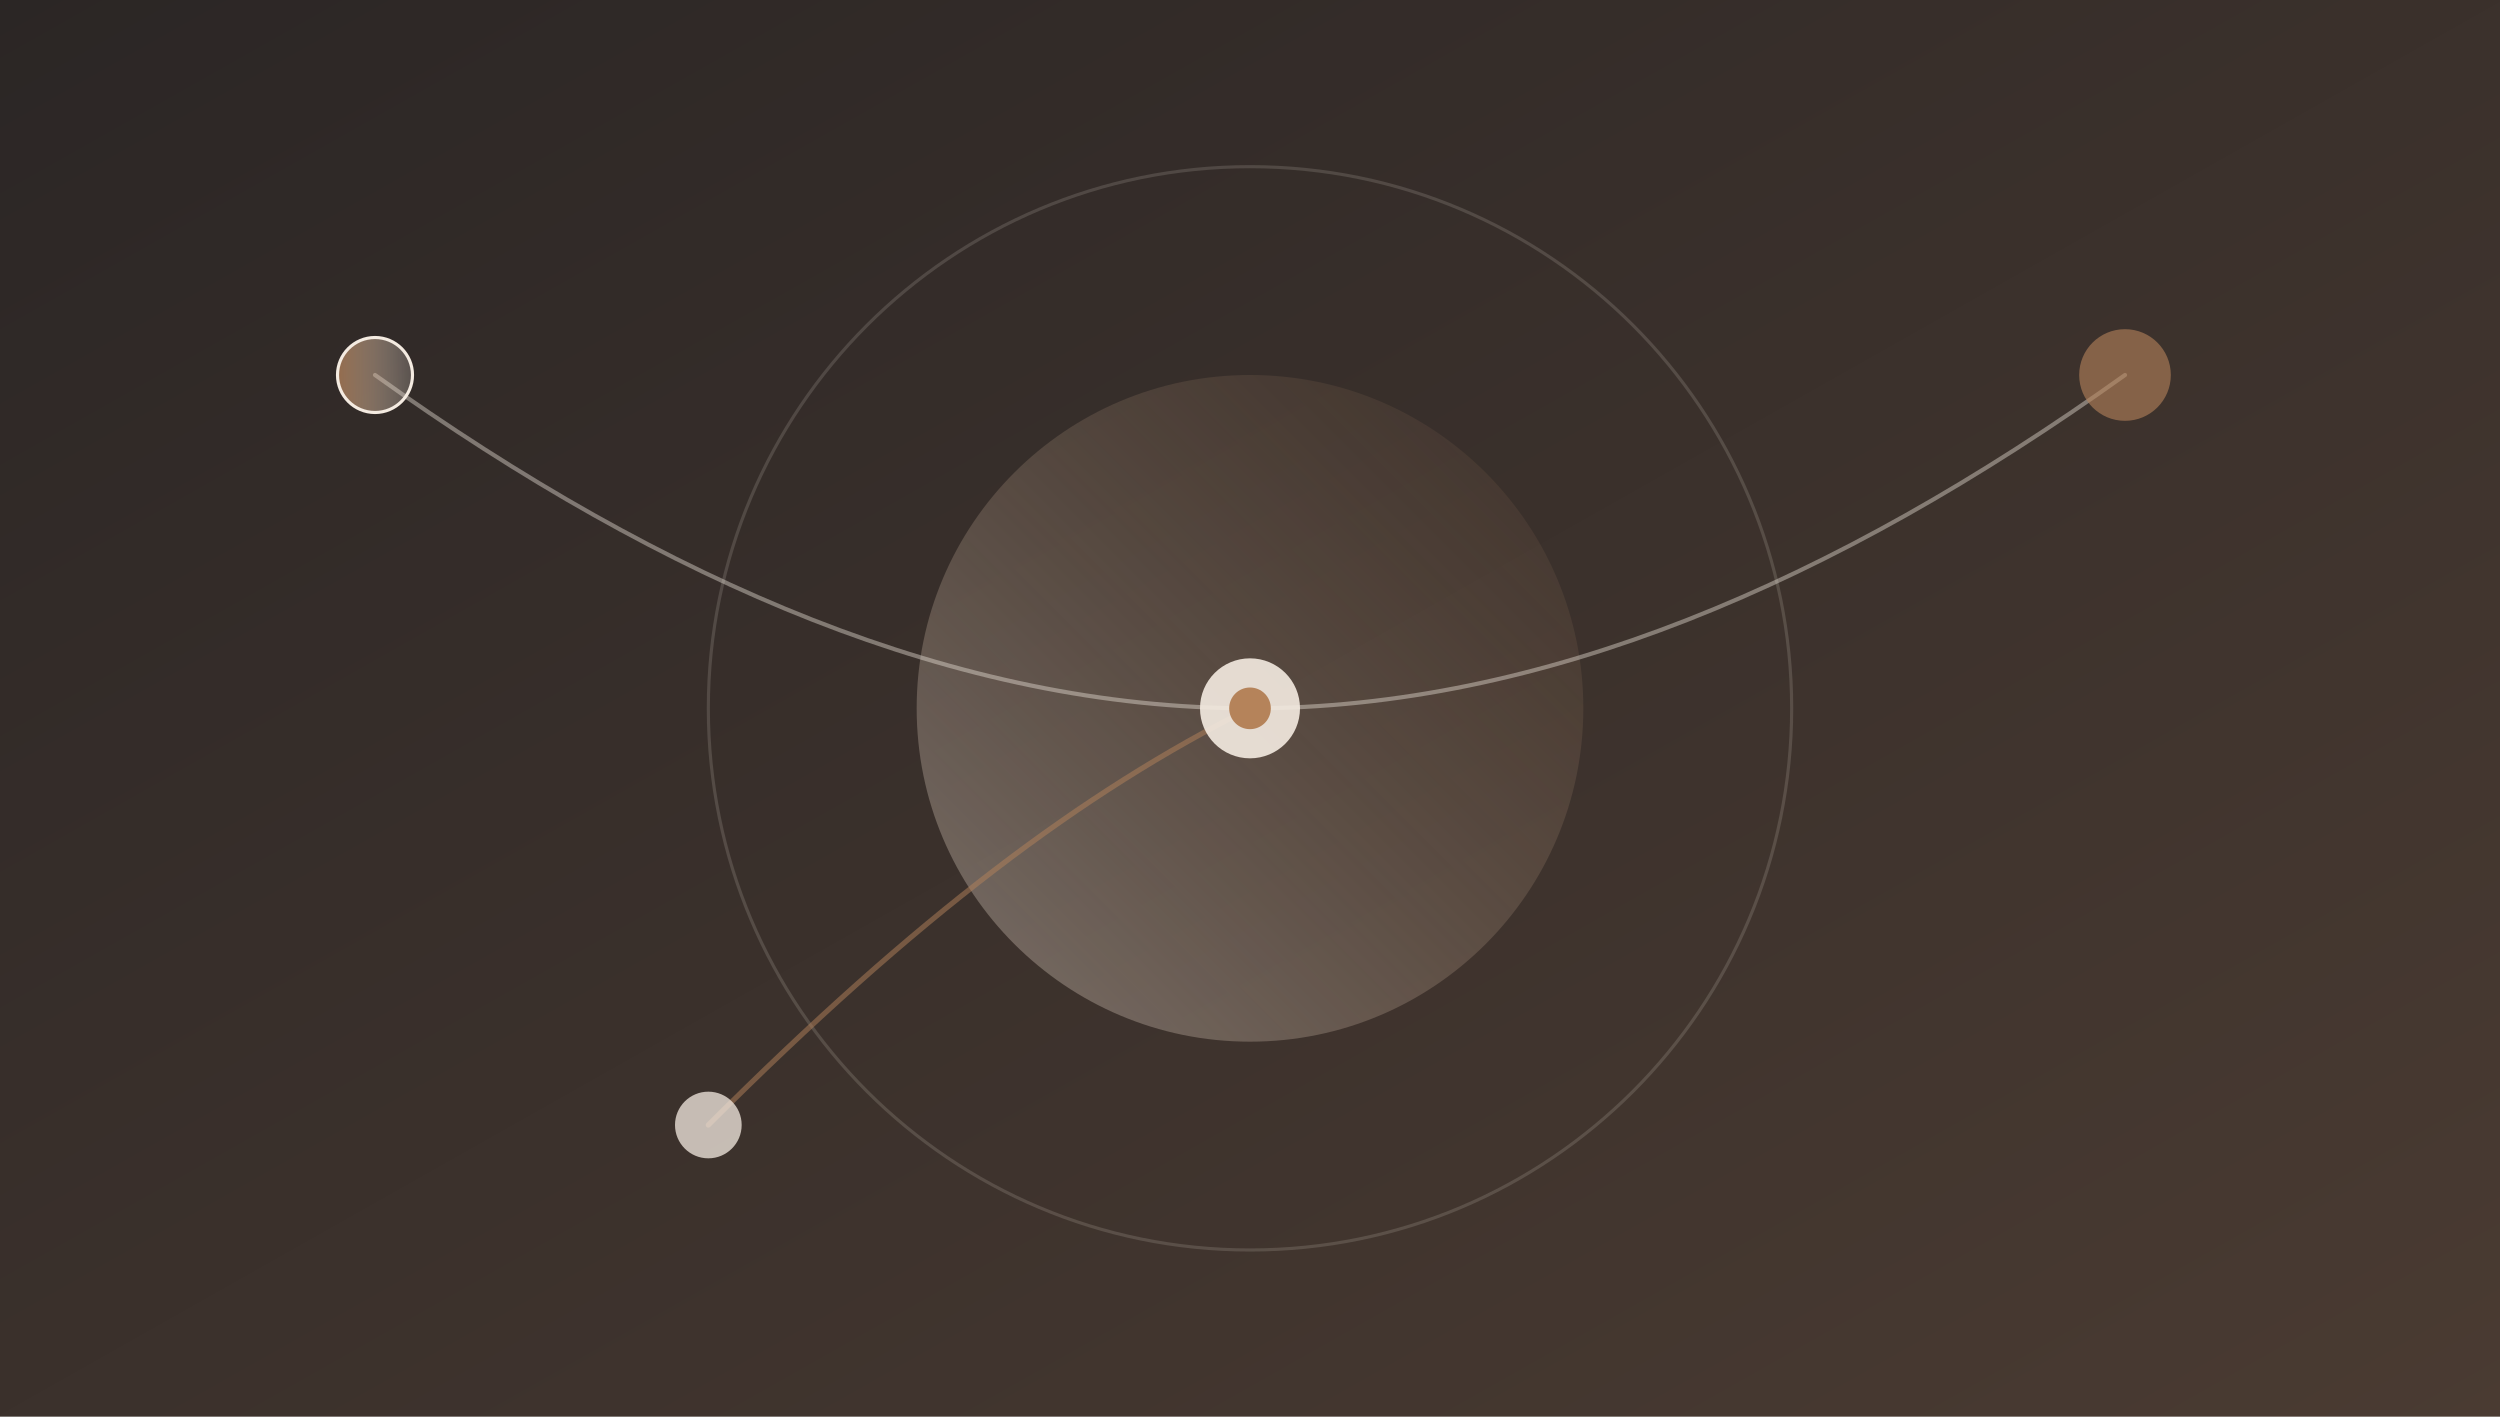
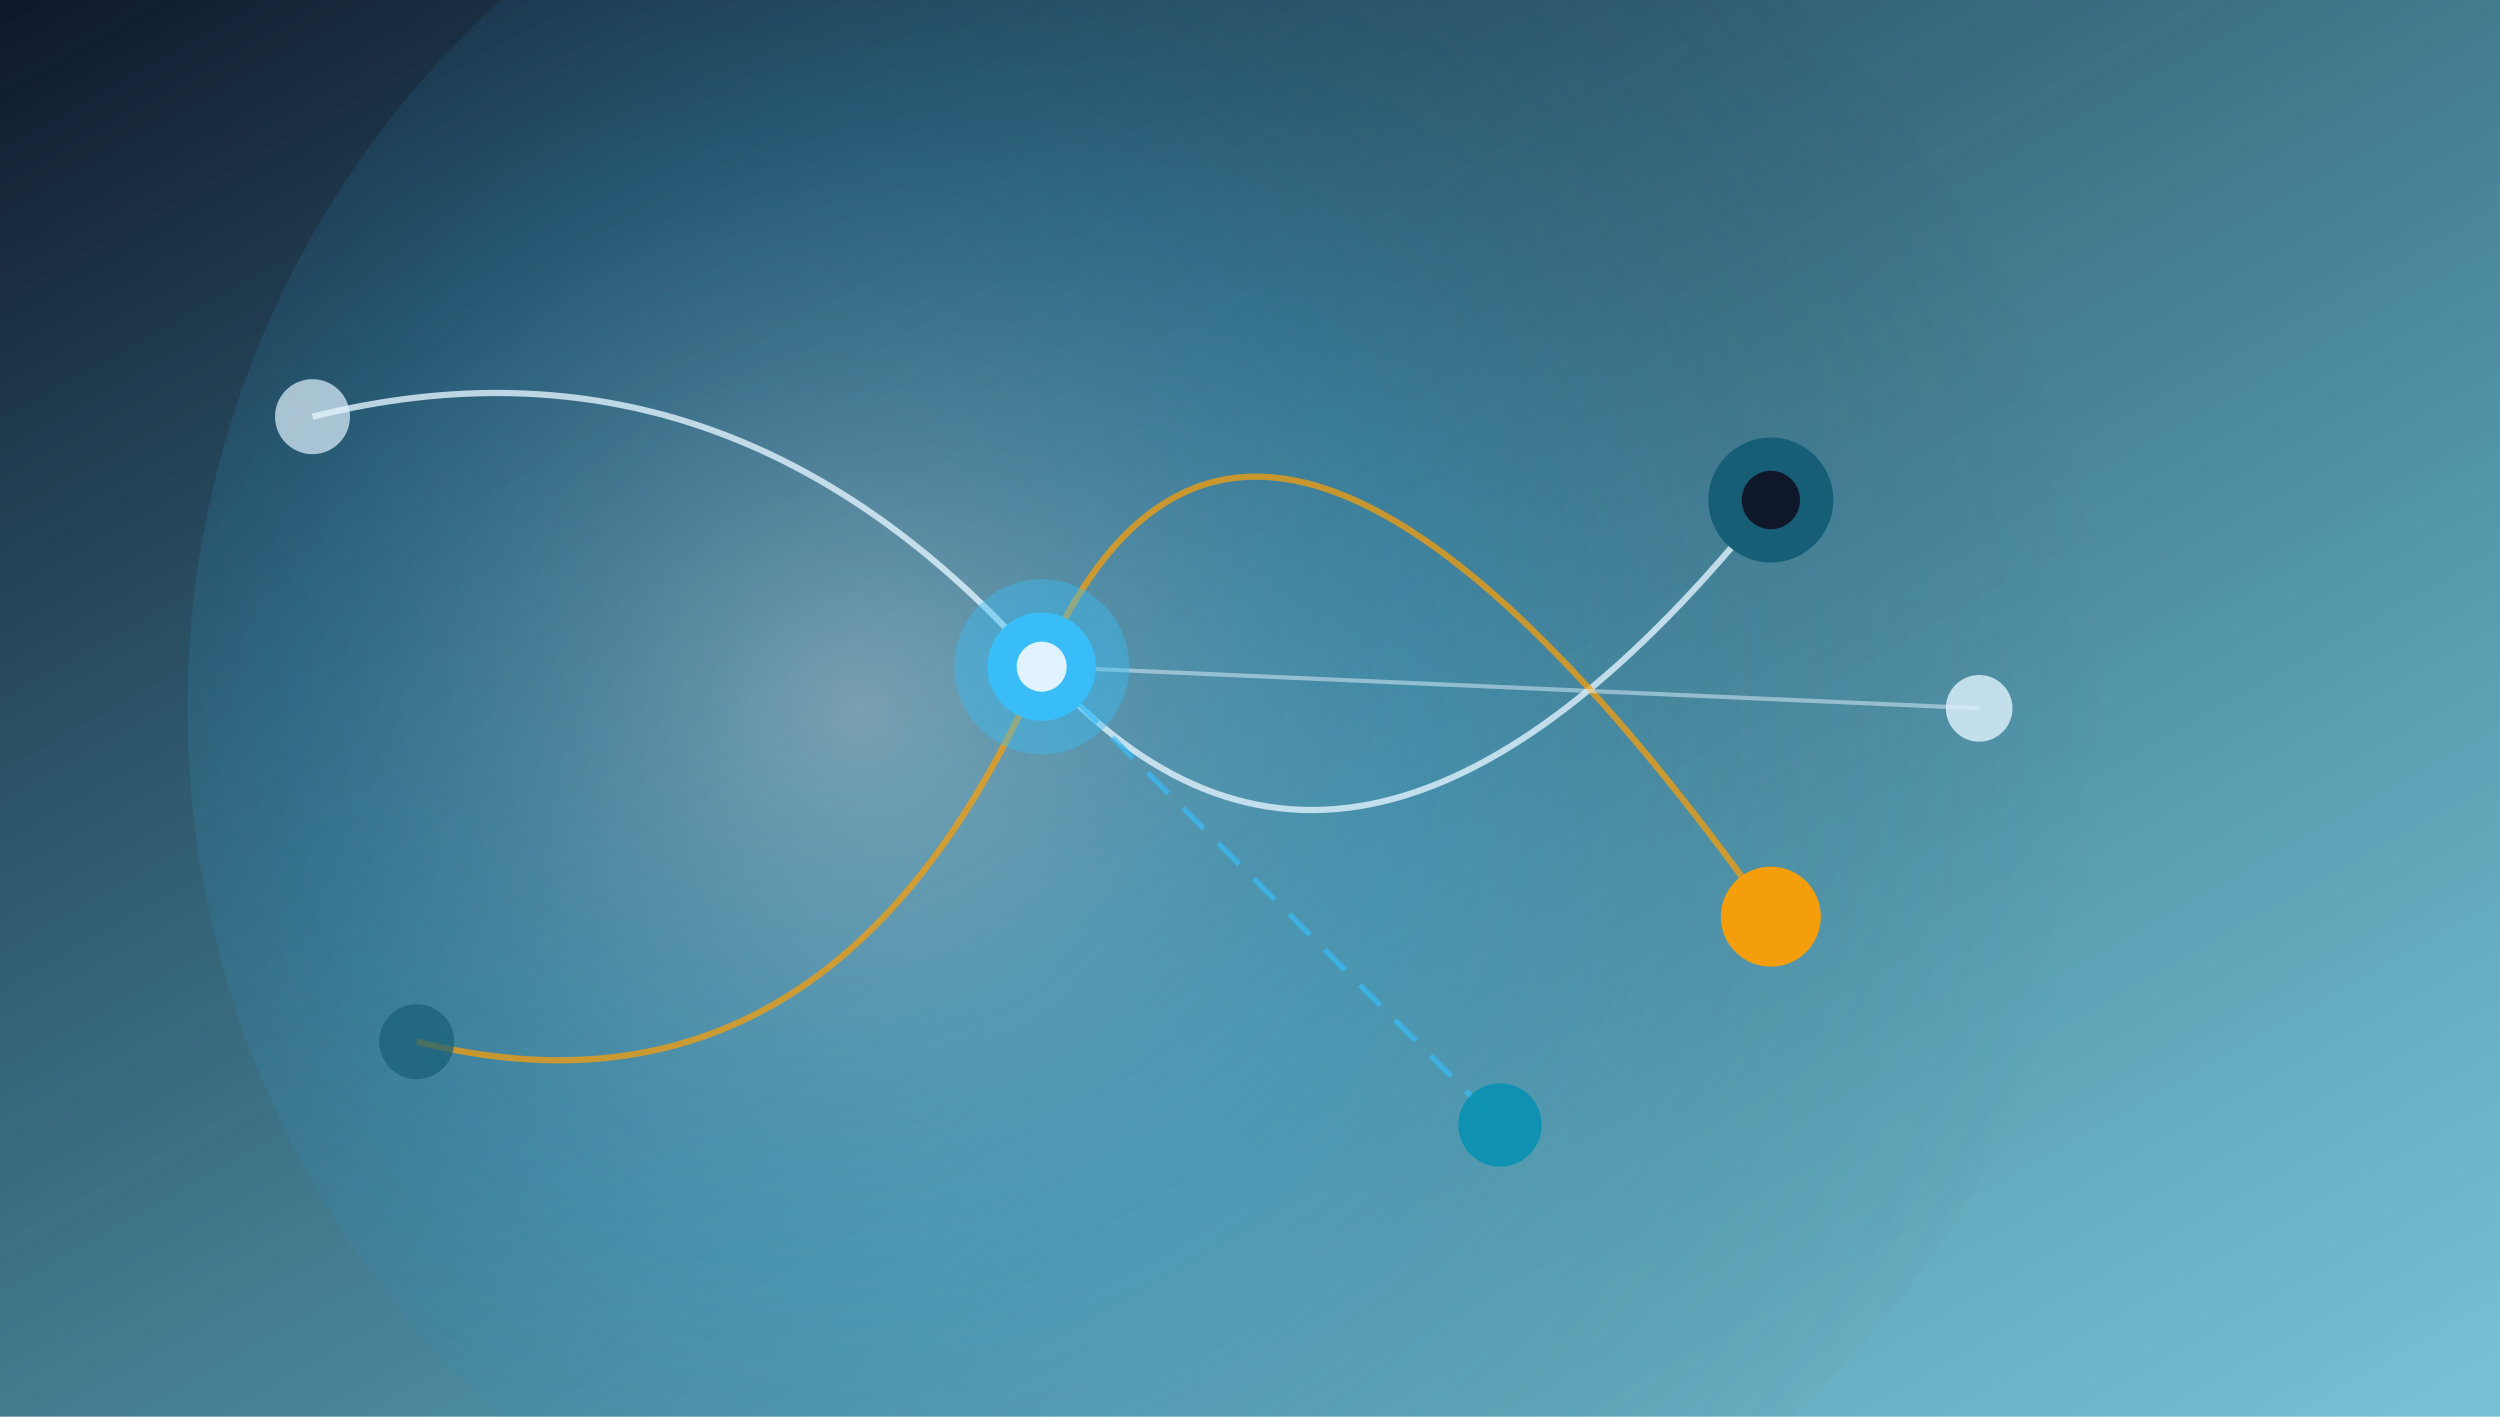
<svg xmlns="http://www.w3.org/2000/svg" viewBox="0 0 1200 680" preserveAspectRatio="xMidYMid slice" width="100%" height="100%">
  <defs>
-     <linearGradient id="gbg" x1="0%" y1="0%" x2="100%" y2="100%">
-       <stop offset="0%" stop-color="#2b2625" />
-       <stop offset="100%" stop-color="#4a3b32" />
+     <linearGradient id="grad_event_4" x1="0%" y1="0%" x2="100%" y2="100%">
+       <stop offset="0%" stop-color="#0f172a" />
+       <stop offset="100%" stop-color="#0891B2" stop-opacity="0.55" />
    </linearGradient>
-     <linearGradient id="gm" x1="0%" y1="0%" x2="100%" y2="0%">
-       <stop offset="0%" stop-color="#b5835a" stop-opacity="0.75" />
-       <stop offset="100%" stop-color="#f4ebe1" stop-opacity="0.2" />
-     </linearGradient>
-     <linearGradient id="gs" x1="0%" y1="100%" x2="100%" y2="0%">
-       <stop offset="0%" stop-color="#f4ebe1" stop-opacity="0.35" />
-       <stop offset="100%" stop-color="#b5835a" stop-opacity="0.05" />
-     </linearGradient>
+     <radialGradient id="glow_event_4" cx="35%" cy="50%" r="65%">
+       <stop offset="0%" stop-color="#E0F2FE" stop-opacity="0.85" />
+       <stop offset="45%" stop-color="#38BDF8" stop-opacity="0.4" />
+       <stop offset="100%" stop-color="#0f172a" stop-opacity="0" />
+     </radialGradient>
  </defs>
-   <rect width="1200" height="680" fill="url(#gbg)" />
-   <circle cx="600" cy="340" r="260" fill="none" stroke="#f4ebe1" stroke-width="1.5" stroke-opacity="0.15" />
-   <circle cx="600" cy="340" r="160" fill="url(#gs)" />
-   <path d="M 180 180 C 320 280, 460 340, 600 340" fill="none" stroke="#f4ebe1" stroke-width="2" stroke-opacity="0.4" stroke-linecap="round" />
-   <path d="M 1020 180 C 880 280, 740 340, 600 340" fill="none" stroke="#f4ebe1" stroke-width="2" stroke-opacity="0.4" stroke-linecap="round" />
-   <path d="M 340 540 C 440 440, 520 380, 600 340" fill="none" stroke="#b5835a" stroke-width="2.5" stroke-opacity="0.5" stroke-linecap="round" />
-   <circle cx="600" cy="340" r="24" fill="#f4ebe1" fill-opacity="0.9" />
-   <circle cx="600" cy="340" r="10" fill="#b5835a" />
-   <circle cx="180" cy="180" r="18" fill="url(#gm)" stroke="#f4ebe1" stroke-width="1.5" />
-   <circle cx="1020" cy="180" r="22" fill="#b5835a" fill-opacity="0.6" />
-   <circle cx="340" cy="540" r="16" fill="#f4ebe1" fill-opacity="0.75" />
+   <rect width="1200" height="680" fill="url(#grad_event_4)" />
+   <circle cx="550" cy="340" r="460" fill="url(#glow_event_4)" opacity="0.45" />
+   <path d="M 150 200 Q 350 150 500 320 T 850 240" fill="none" stroke="#E0F2FE" stroke-width="3" stroke-opacity="0.8" />
+   <path d="M 200 500 Q 400 550 500 320 T 850 440" fill="none" stroke="#F59E0B" stroke-width="3" stroke-opacity="0.75" />
+   <path d="M 500 320 L 720 540" fill="none" stroke="#38BDF8" stroke-width="2.5" stroke-opacity="0.7" stroke-dasharray="14 10" />
+   <path d="M 500 320 L 950 340" fill="none" stroke="#E0F2FE" stroke-width="2" stroke-opacity="0.5" />
+   <circle cx="500" cy="320" r="42" fill="#38BDF8" opacity="0.4" />
+   <circle cx="500" cy="320" r="26" fill="#38BDF8" />
+   <circle cx="500" cy="320" r="12" fill="#E0F2FE" />
+   <circle cx="850" cy="240" r="30" fill="#155E75" />
+   <circle cx="850" cy="240" r="14" fill="#0f172a" />
+   <circle cx="850" cy="440" r="24" fill="#F59E0B" />
+   <circle cx="720" cy="540" r="20" fill="#0891B2" opacity="0.9" />
+   <circle cx="950" cy="340" r="16" fill="#E0F2FE" opacity="0.8" />
+   <circle cx="150" cy="200" r="18" fill="#E0F2FE" opacity="0.7" />
+   <circle cx="200" cy="500" r="18" fill="#155E75" opacity="0.7" />
</svg>
